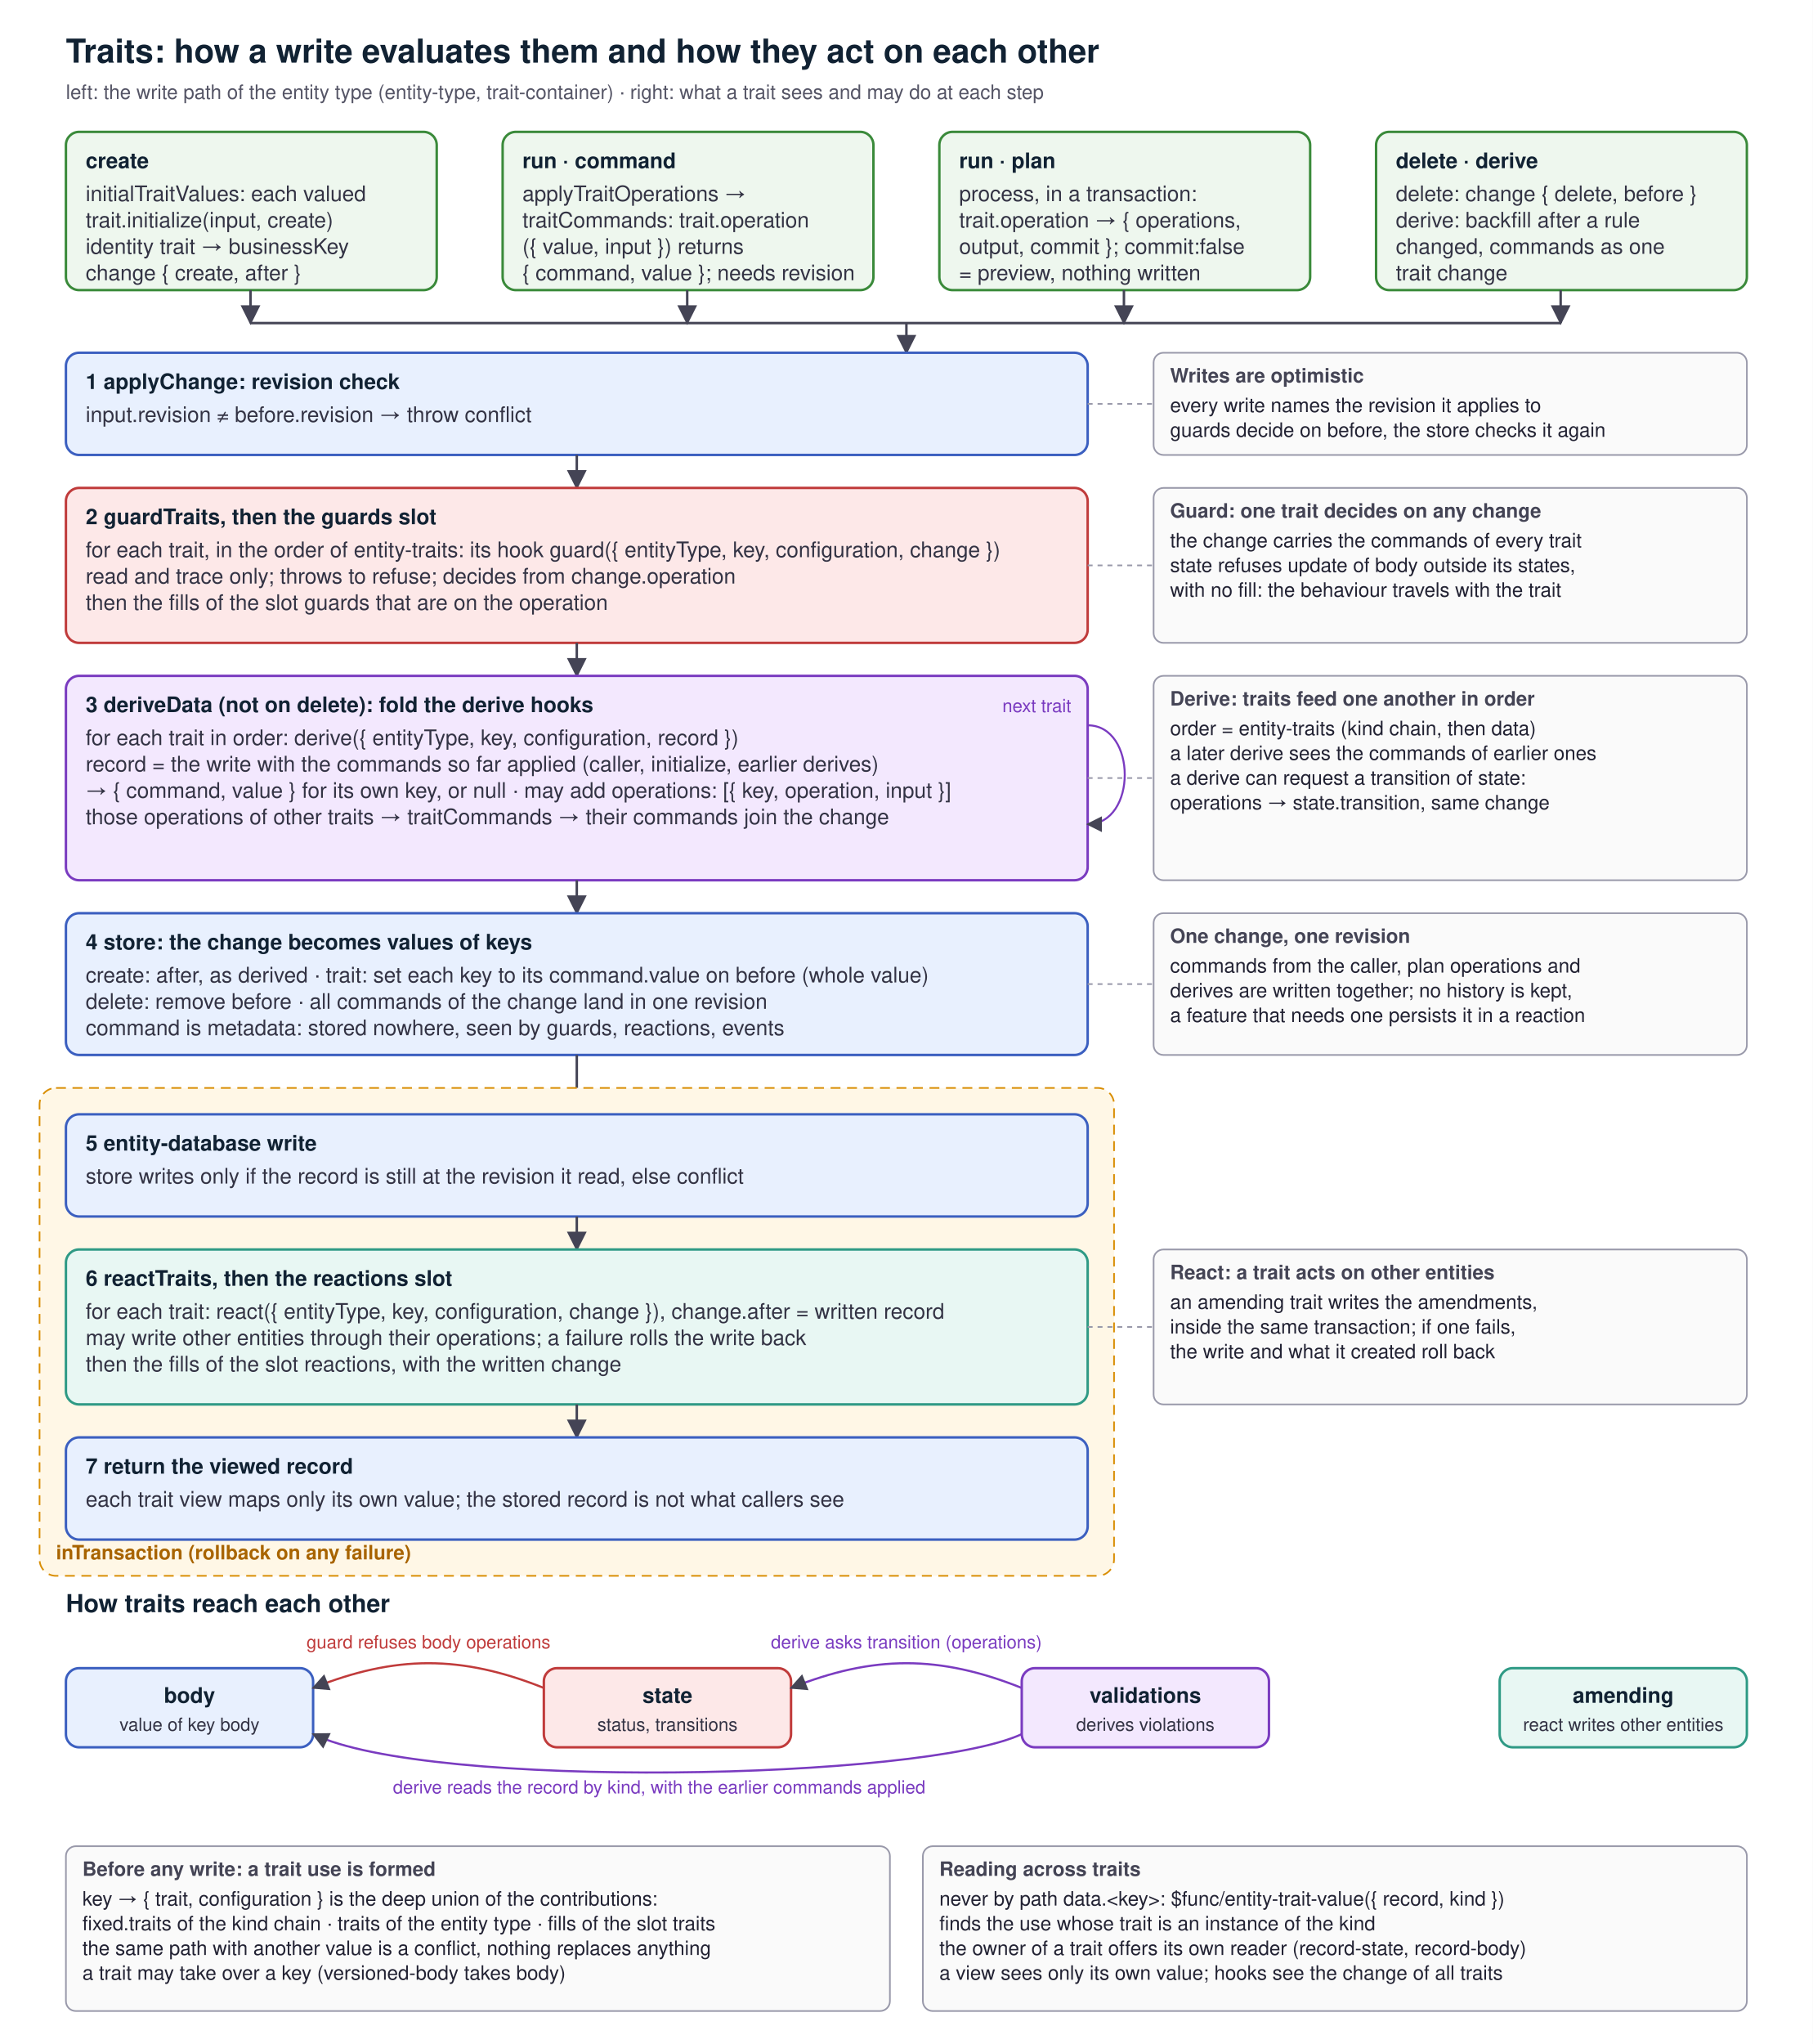
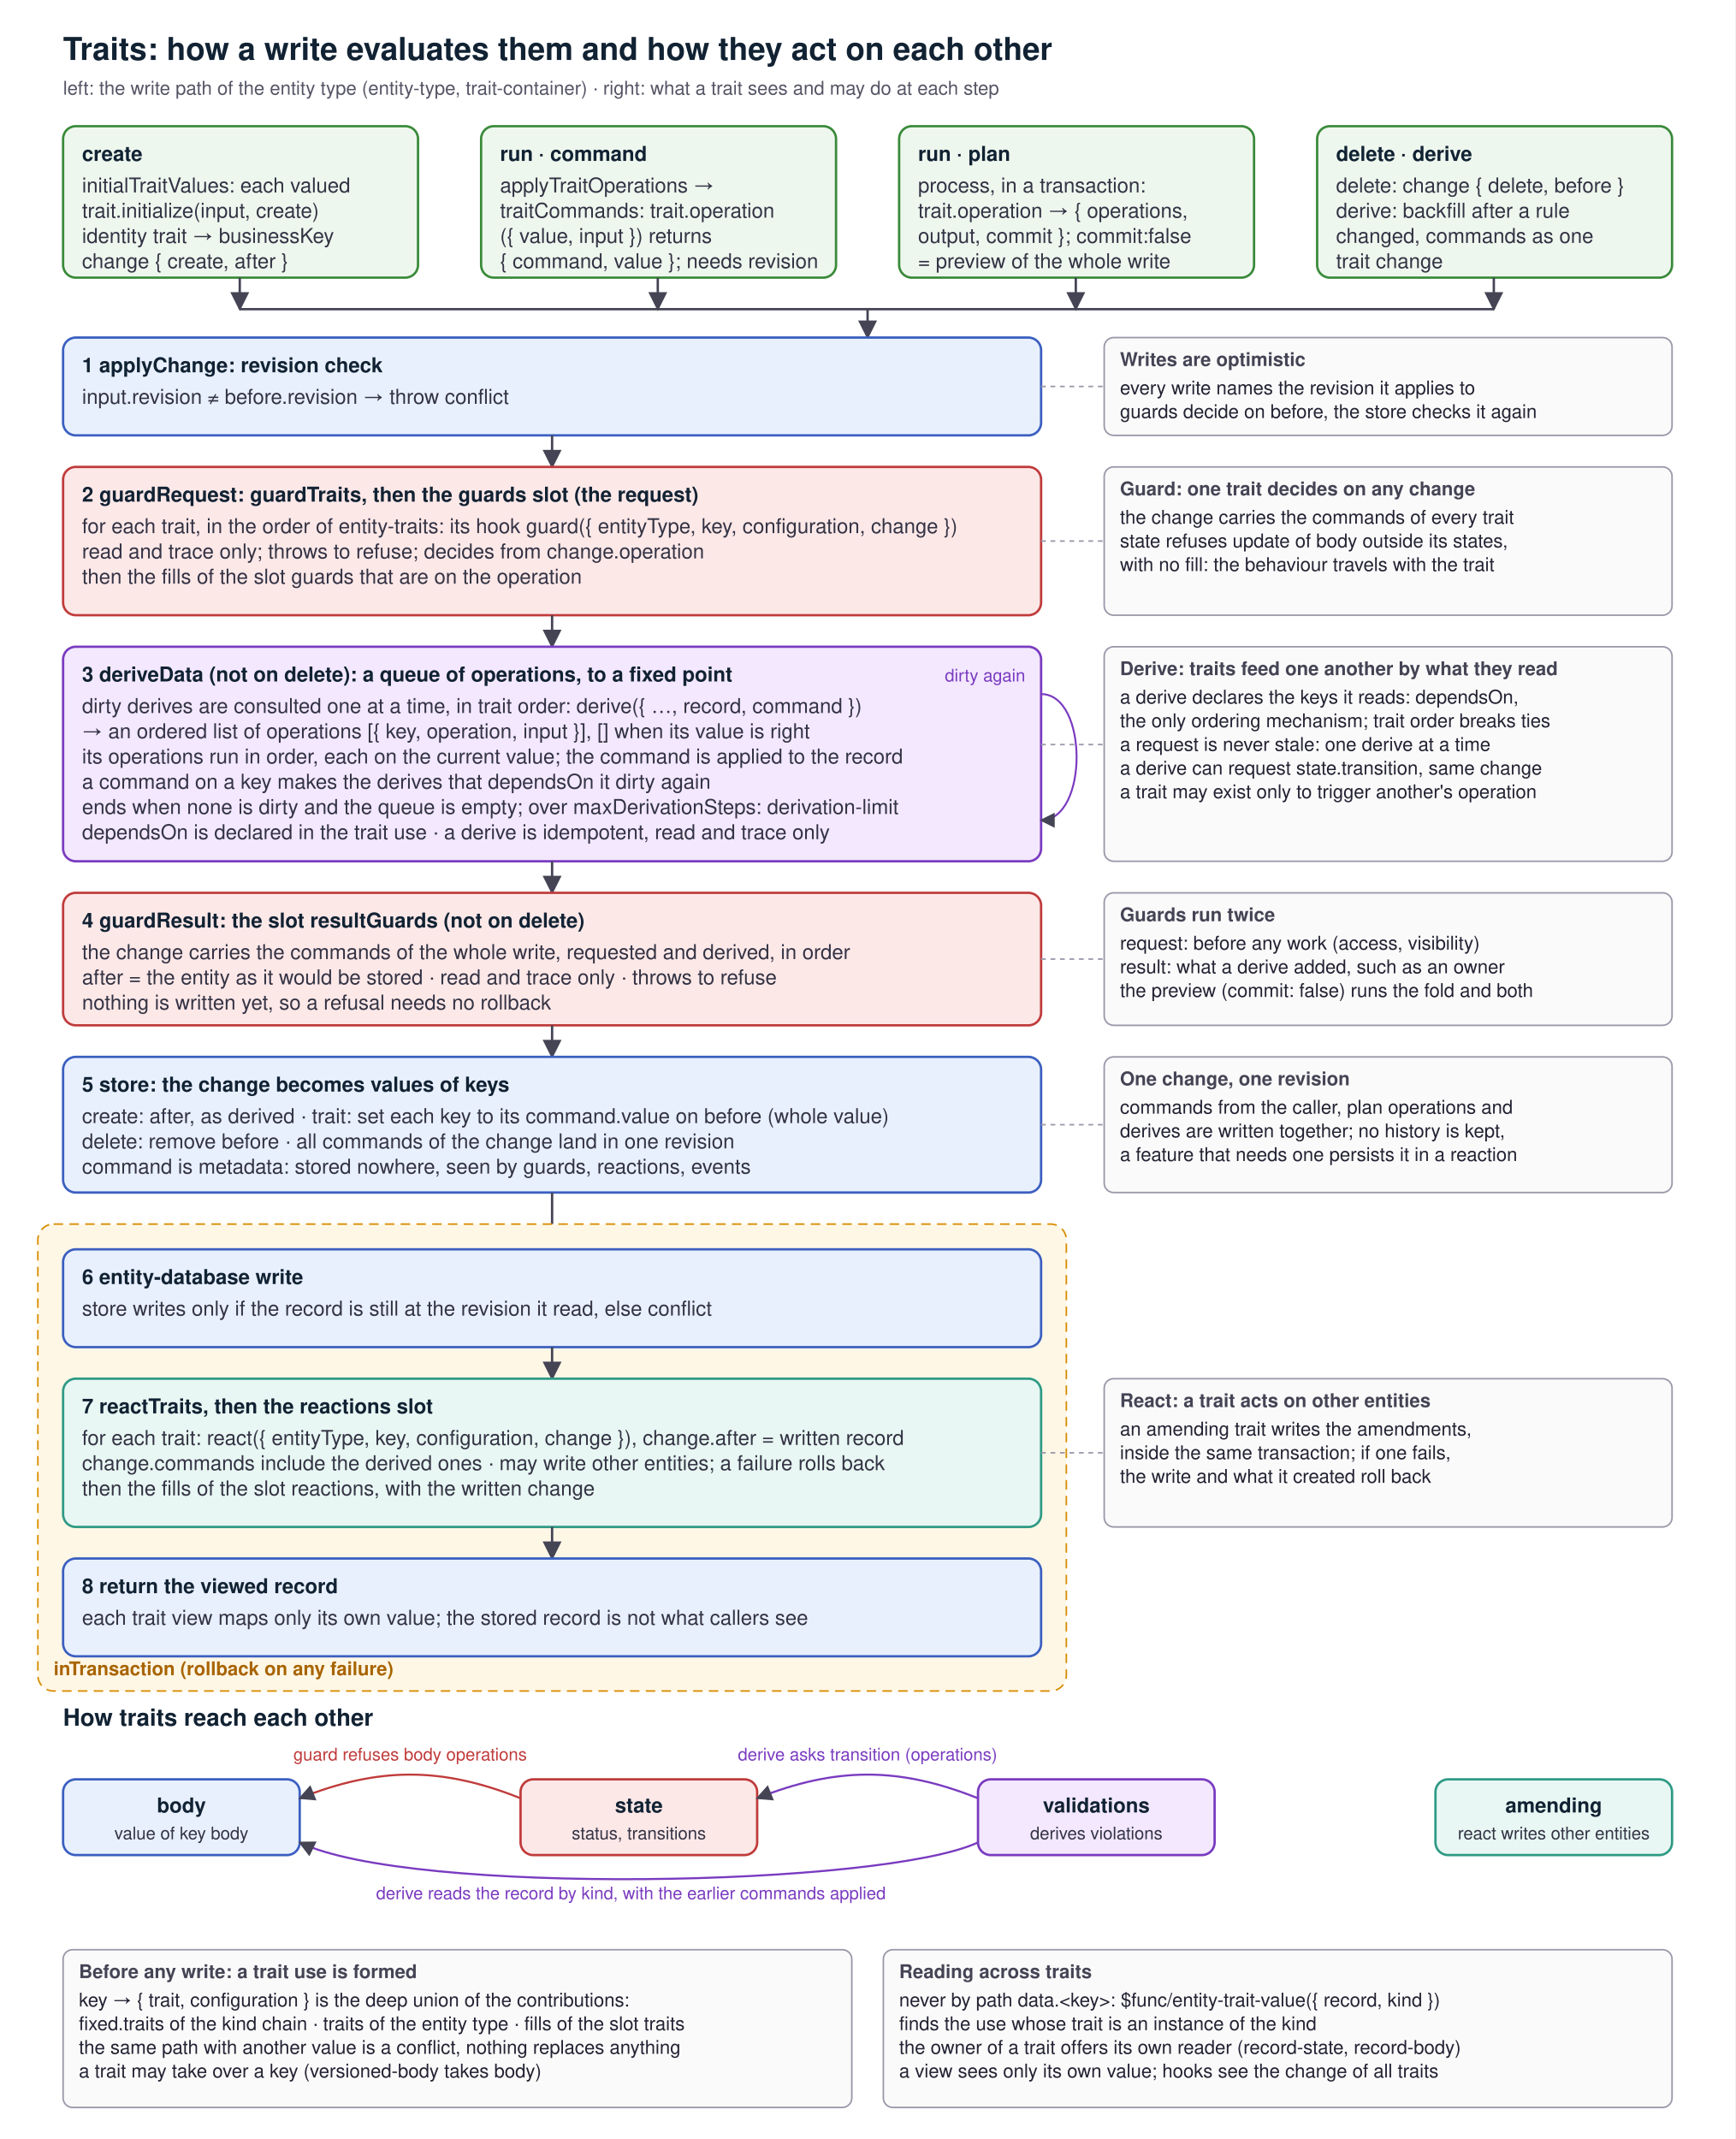
- <svg xmlns="http://www.w3.org/2000/svg" viewBox="0 0 1100 1240" font-family="Helvetica, Arial, sans-serif" font-size="13">
+ <svg xmlns="http://www.w3.org/2000/svg" viewBox="0 0 1100 1356" font-family="Helvetica, Arial, sans-serif" font-size="13">
  <defs>
    <marker id="a" viewBox="0 0 10 10" refX="9" refY="5" markerWidth="8" markerHeight="8" orient="auto">
      <path d="M0,0 L10,5 L0,10 z" fill="#445" />
    </marker>
  </defs>
  <rect width="100%" height="100%" fill="#fff" />
  <text x="40" y="38" font-size="20" fill="#123" font-weight="bold" text-anchor="start">Traits: how a write evaluates them and how they act on each other</text>
  <text x="40" y="60" font-size="12" fill="#556" font-weight="normal" text-anchor="start">left: the write path of the entity type (entity-type, trait-container) · right: what a trait sees and may do at each step</text>
  <rect x="40" y="80" width="225" height="96" rx="8" fill="#eef7ee" stroke="#3a8a3a" stroke-width="1.5" />
  <text x="52" y="102" font-weight="bold" fill="#123">create</text>
  <text x="52" y="122" fill="#334">initialTraitValues: each valued</text>
  <text x="52" y="138" fill="#334">trait.initialize(input, create)</text>
  <text x="52" y="154" fill="#334">identity trait → businessKey</text>
  <text x="52" y="170" fill="#334">change { create, after }</text>
  <rect x="305" y="80" width="225" height="96" rx="8" fill="#eef7ee" stroke="#3a8a3a" stroke-width="1.5" />
  <text x="317" y="102" font-weight="bold" fill="#123">run · command</text>
  <text x="317" y="122" fill="#334">applyTraitOperations →</text>
  <text x="317" y="138" fill="#334">traitCommands: trait.operation</text>
  <text x="317" y="154" fill="#334">({ value, input }) returns</text>
  <text x="317" y="170" fill="#334">{ command, value }; needs revision</text>
  <rect x="570" y="80" width="225" height="96" rx="8" fill="#eef7ee" stroke="#3a8a3a" stroke-width="1.5" />
  <text x="582" y="102" font-weight="bold" fill="#123">run · plan</text>
  <text x="582" y="122" fill="#334">process, in a transaction:</text>
  <text x="582" y="138" fill="#334">trait.operation → { operations,</text>
  <text x="582" y="154" fill="#334">output, commit }; commit:false</text>
-   <text x="582" y="170" fill="#334">= preview, nothing written</text>
+   <text x="582" y="170" fill="#334">= preview of the whole write</text>
  <rect x="835" y="80" width="225" height="96" rx="8" fill="#eef7ee" stroke="#3a8a3a" stroke-width="1.5" />
  <text x="847" y="102" font-weight="bold" fill="#123">delete · derive</text>
  <text x="847" y="122" fill="#334">delete: change { delete, before }</text>
  <text x="847" y="138" fill="#334">derive: backfill after a rule</text>
  <text x="847" y="154" fill="#334">changed, commands as one</text>
  <text x="847" y="170" fill="#334">trait change</text>
  <line x1="152" y1="176" x2="152" y2="196" stroke="#445" stroke-width="1.5" marker-end="url(#a)" />
  <line x1="417" y1="176" x2="417" y2="196" stroke="#445" stroke-width="1.5" marker-end="url(#a)" />
  <line x1="682" y1="176" x2="682" y2="196" stroke="#445" stroke-width="1.5" marker-end="url(#a)" />
  <line x1="947" y1="176" x2="947" y2="196" stroke="#445" stroke-width="1.5" marker-end="url(#a)" />
  <line x1="152" y1="196" x2="947" y2="196" stroke="#445" stroke-width="1.5" />
  <line x1="550" y1="196" x2="550" y2="214" stroke="#445" stroke-width="1.5" marker-end="url(#a)" />
  <rect x="40" y="214" width="620" height="62" rx="8" fill="#e8f0fe" stroke="#3b5fc0" stroke-width="1.5" />
  <text x="52" y="236" font-weight="bold" fill="#123">1  applyChange: revision check</text>
  <text x="52" y="256" fill="#334">input.revision ≠ before.revision → throw conflict</text>
  <line x1="350" y1="276" x2="350" y2="296" stroke="#445" stroke-width="1.5" marker-end="url(#a)" />
  <rect x="40" y="296" width="620" height="94" rx="8" fill="#fde8e8" stroke="#c03b3b" stroke-width="1.5" />
-   <text x="52" y="318" font-weight="bold" fill="#123">2  guardTraits, then the guards slot</text>
+   <text x="52" y="318" font-weight="bold" fill="#123">2  guardRequest: guardTraits, then the guards slot (the request)</text>
  <text x="52" y="338" fill="#334">for each trait, in the order of entity-traits: its hook guard({ entityType, key, configuration, change })</text>
  <text x="52" y="354" fill="#334">read and trace only; throws to refuse; decides from change.operation</text>
  <text x="52" y="370" fill="#334">then the fills of the slot guards that are on the operation</text>
  <line x1="350" y1="390" x2="350" y2="410" stroke="#445" stroke-width="1.5" marker-end="url(#a)" />
-   <rect x="40" y="410" width="620" height="124" rx="8" fill="#f3e8fe" stroke="#7a3bc0" stroke-width="1.5" />
-   <text x="52" y="432" font-weight="bold" fill="#123">3  deriveData (not on delete): fold the derive hooks</text>
-   <text x="52" y="452" fill="#334">for each trait in order: derive({ entityType, key, configuration, record })</text>
-   <text x="52" y="468" fill="#334">record = the write with the commands so far applied (caller, initialize, earlier derives)</text>
-   <text x="52" y="484" fill="#334">→ { command, value } for its own key, or null · may add operations: [{ key, operation, input }]</text>
-   <text x="52" y="500" fill="#334">those operations of other traits → traitCommands → their commands join the change</text>
-   <path d="M660,440 C690,440 690,500 660,500" fill="none" stroke="#7a3bc0" stroke-width="1.2" marker-end="url(#a)" />
-   <text x="650" y="432" font-size="11" fill="#7a3bc0" font-weight="normal" text-anchor="end">next trait</text>
-   <line x1="350" y1="534" x2="350" y2="554" stroke="#445" stroke-width="1.5" marker-end="url(#a)" />
-   <rect x="40" y="554" width="620" height="86" rx="8" fill="#e8f0fe" stroke="#3b5fc0" stroke-width="1.5" />
-   <text x="52" y="576" font-weight="bold" fill="#123">4  store: the change becomes values of keys</text>
-   <text x="52" y="596" fill="#334">create: after, as derived · trait: set each key to its command.value on before (whole value)</text>
-   <text x="52" y="612" fill="#334">delete: remove before · all commands of the change land in one revision</text>
-   <text x="52" y="628" fill="#334">command is metadata: stored nowhere, seen by guards, reactions, events</text>
-   <line x1="350" y1="640" x2="350" y2="660" stroke="#445" stroke-width="1.5" />
-   <line x1="350" y1="660" x2="350" y2="676" stroke="#445" stroke-width="1.5" marker-end="url(#a)" />
-   <rect x="24" y="660" width="652" height="296" rx="10" fill="#fff7e6" stroke="#d98e04" stroke-dasharray="6 4" />
-   <text x="34" y="946" font-size="12" fill="#a86400" font-weight="bold" text-anchor="start">inTransaction (rollback on any failure)</text>
-   <rect x="40" y="676" width="620" height="62" rx="8" fill="#e8f0fe" stroke="#3b5fc0" stroke-width="1.5" />
-   <text x="52" y="698" font-weight="bold" fill="#123">5  entity-database write</text>
-   <text x="52" y="718" fill="#334">store writes only if the record is still at the revision it read, else conflict</text>
-   <line x1="350" y1="738" x2="350" y2="758" stroke="#445" stroke-width="1.5" marker-end="url(#a)" />
-   <rect x="40" y="758" width="620" height="94" rx="8" fill="#e8f7f3" stroke="#2f9a85" stroke-width="1.5" />
-   <text x="52" y="780" font-weight="bold" fill="#123">6  reactTraits, then the reactions slot</text>
-   <text x="52" y="800" fill="#334">for each trait: react({ entityType, key, configuration, change }), change.after = written record</text>
-   <text x="52" y="816" fill="#334">may write other entities through their operations; a failure rolls the write back</text>
-   <text x="52" y="832" fill="#334">then the fills of the slot reactions, with the written change</text>
-   <line x1="350" y1="852" x2="350" y2="872" stroke="#445" stroke-width="1.5" marker-end="url(#a)" />
-   <rect x="40" y="872" width="620" height="62" rx="8" fill="#e8f0fe" stroke="#3b5fc0" stroke-width="1.5" />
-   <text x="52" y="894" font-weight="bold" fill="#123">7  return the viewed record</text>
-   <text x="52" y="914" fill="#334">each trait view maps only its own value; the stored record is not what callers see</text>
+   <rect x="40" y="410" width="620" height="136" rx="8" fill="#f3e8fe" stroke="#7a3bc0" stroke-width="1.5" />
+   <text x="52" y="432" font-weight="bold" fill="#123">3  deriveData (not on delete): a queue of operations, to a fixed point</text>
+   <text x="52" y="452" fill="#334">dirty derives are consulted one at a time, in trait order: derive({ …, record, command })</text>
+   <text x="52" y="468" fill="#334">→ an ordered list of operations [{ key, operation, input }], [] when its value is right</text>
+   <text x="52" y="484" fill="#334">its operations run in order, each on the current value; the command is applied to the record</text>
+   <text x="52" y="500" fill="#334">a command on a key makes the derives that dependsOn it dirty again</text>
+   <text x="52" y="516" fill="#334">ends when none is dirty and the queue is empty; over maxDerivationSteps: derivation-limit</text>
+   <text x="52" y="532" fill="#334">dependsOn is declared in the trait use · a derive is idempotent, read and trace only</text>
+   <path d="M660,440 C690,440 690,520 660,520" fill="none" stroke="#7a3bc0" stroke-width="1.2" marker-end="url(#a)" />
+   <text x="650" y="432" font-size="11" fill="#7a3bc0" font-weight="normal" text-anchor="end">dirty again</text>
+   <line x1="350" y1="546" x2="350" y2="566" stroke="#445" stroke-width="1.5" marker-end="url(#a)" />
+   <rect x="40" y="566" width="620" height="84" rx="8" fill="#fde8e8" stroke="#c03b3b" stroke-width="1.5" />
+   <text x="52" y="588" font-weight="bold" fill="#123">4  guardResult: the slot resultGuards (not on delete)</text>
+   <text x="52" y="608" fill="#334">the change carries the commands of the whole write, requested and derived, in order</text>
+   <text x="52" y="624" fill="#334">after = the entity as it would be stored · read and trace only · throws to refuse</text>
+   <text x="52" y="640" fill="#334">nothing is written yet, so a refusal needs no rollback</text>
+   <line x1="350" y1="650" x2="350" y2="670" stroke="#445" stroke-width="1.5" marker-end="url(#a)" />
+   <rect x="40" y="670" width="620" height="86" rx="8" fill="#e8f0fe" stroke="#3b5fc0" stroke-width="1.5" />
+   <text x="52" y="692" font-weight="bold" fill="#123">5  store: the change becomes values of keys</text>
+   <text x="52" y="712" fill="#334">create: after, as derived · trait: set each key to its command.value on before (whole value)</text>
+   <text x="52" y="728" fill="#334">delete: remove before · all commands of the change land in one revision</text>
+   <text x="52" y="744" fill="#334">command is metadata: stored nowhere, seen by guards, reactions, events</text>
+   <line x1="350" y1="756" x2="350" y2="776" stroke="#445" stroke-width="1.5" />
+   <line x1="350" y1="776" x2="350" y2="792" stroke="#445" stroke-width="1.5" marker-end="url(#a)" />
+   <rect x="24" y="776" width="652" height="296" rx="10" fill="#fff7e6" stroke="#d98e04" stroke-dasharray="6 4" />
+   <text x="34" y="1062" font-size="12" fill="#a86400" font-weight="bold" text-anchor="start">inTransaction (rollback on any failure)</text>
+   <rect x="40" y="792" width="620" height="62" rx="8" fill="#e8f0fe" stroke="#3b5fc0" stroke-width="1.5" />
+   <text x="52" y="814" font-weight="bold" fill="#123">6  entity-database write</text>
+   <text x="52" y="834" fill="#334">store writes only if the record is still at the revision it read, else conflict</text>
+   <line x1="350" y1="854" x2="350" y2="874" stroke="#445" stroke-width="1.5" marker-end="url(#a)" />
+   <rect x="40" y="874" width="620" height="94" rx="8" fill="#e8f7f3" stroke="#2f9a85" stroke-width="1.5" />
+   <text x="52" y="896" font-weight="bold" fill="#123">7  reactTraits, then the reactions slot</text>
+   <text x="52" y="916" fill="#334">for each trait: react({ entityType, key, configuration, change }), change.after = written record</text>
+   <text x="52" y="932" fill="#334">change.commands include the derived ones · may write other entities; a failure rolls back</text>
+   <text x="52" y="948" fill="#334">then the fills of the slot reactions, with the written change</text>
+   <line x1="350" y1="968" x2="350" y2="988" stroke="#445" stroke-width="1.5" marker-end="url(#a)" />
+   <rect x="40" y="988" width="620" height="62" rx="8" fill="#e8f0fe" stroke="#3b5fc0" stroke-width="1.5" />
+   <text x="52" y="1010" font-weight="bold" fill="#123">8  return the viewed record</text>
+   <text x="52" y="1030" fill="#334">each trait view maps only its own value; the stored record is not what callers see</text>
  <rect x="700" y="214" width="360" height="62" rx="6" fill="#fafafa" stroke="#99a" />
  <text x="710" y="232" font-weight="bold" fill="#445" font-size="12">Writes are optimistic</text>
  <text x="710" y="250" fill="#223" font-size="12">every write names the revision it applies to</text>
  <text x="710" y="265" fill="#223" font-size="12">guards decide on before, the store checks it again</text>
  <line x1="660" y1="245" x2="700" y2="245" stroke="#99a" stroke-dasharray="3 3" />
  <rect x="700" y="296" width="360" height="94" rx="6" fill="#fafafa" stroke="#99a" />
  <text x="710" y="314" font-weight="bold" fill="#445" font-size="12">Guard: one trait decides on any change</text>
  <text x="710" y="332" fill="#223" font-size="12">the change carries the commands of every trait</text>
  <text x="710" y="347" fill="#223" font-size="12">state refuses update of body outside its states,</text>
  <text x="710" y="362" fill="#223" font-size="12">with no fill: the behaviour travels with the trait</text>
  <line x1="660" y1="343" x2="700" y2="343" stroke="#99a" stroke-dasharray="3 3" />
-   <rect x="700" y="410" width="360" height="124" rx="6" fill="#fafafa" stroke="#99a" />
-   <text x="710" y="428" font-weight="bold" fill="#445" font-size="12">Derive: traits feed one another in order</text>
-   <text x="710" y="446" fill="#223" font-size="12">order = entity-traits (kind chain, then data)</text>
-   <text x="710" y="461" fill="#223" font-size="12">a later derive sees the commands of earlier ones</text>
-   <text x="710" y="476" fill="#223" font-size="12">a derive can request a transition of state:</text>
-   <text x="710" y="491" fill="#223" font-size="12">operations → state.transition, same change</text>
+   <rect x="700" y="410" width="360" height="136" rx="6" fill="#fafafa" stroke="#99a" />
+   <text x="710" y="428" font-weight="bold" fill="#445" font-size="12">Derive: traits feed one another by what they read</text>
+   <text x="710" y="446" fill="#223" font-size="12">a derive declares the keys it reads: dependsOn,</text>
+   <text x="710" y="461" fill="#223" font-size="12">the only ordering mechanism; trait order breaks ties</text>
+   <text x="710" y="476" fill="#223" font-size="12">a request is never stale: one derive at a time</text>
+   <text x="710" y="491" fill="#223" font-size="12">a derive can request state.transition, same change</text>
+   <text x="710" y="506" fill="#223" font-size="12">a trait may exist only to trigger another's operation</text>
  <line x1="660" y1="472" x2="700" y2="472" stroke="#99a" stroke-dasharray="3 3" />
-   <rect x="700" y="554" width="360" height="86" rx="6" fill="#fafafa" stroke="#99a" />
-   <text x="710" y="572" font-weight="bold" fill="#445" font-size="12">One change, one revision</text>
-   <text x="710" y="590" fill="#223" font-size="12">commands from the caller, plan operations and</text>
-   <text x="710" y="605" fill="#223" font-size="12">derives are written together; no history is kept,</text>
-   <text x="710" y="620" fill="#223" font-size="12">a feature that needs one persists it in a reaction</text>
-   <line x1="660" y1="597" x2="700" y2="597" stroke="#99a" stroke-dasharray="3 3" />
-   <rect x="700" y="758" width="360" height="94" rx="6" fill="#fafafa" stroke="#99a" />
-   <text x="710" y="776" font-weight="bold" fill="#445" font-size="12">React: a trait acts on other entities</text>
-   <text x="710" y="794" fill="#223" font-size="12">an amending trait writes the amendments,</text>
-   <text x="710" y="809" fill="#223" font-size="12">inside the same transaction; if one fails,</text>
-   <text x="710" y="824" fill="#223" font-size="12">the write and what it created roll back</text>
-   <line x1="660" y1="805" x2="700" y2="805" stroke="#99a" stroke-dasharray="3 3" />
-   <text x="40" y="978" font-size="15" fill="#123" font-weight="bold" text-anchor="start">How traits reach each other</text>
-   <rect x="40" y="1012" width="150" height="48" rx="8" fill="#e8f0fe" stroke="#3b5fc0" stroke-width="1.5" />
-   <text x="115" y="1033" font-size="13" fill="#123" font-weight="bold" text-anchor="middle">body</text>
-   <text x="115" y="1050" font-size="11" fill="#334" font-weight="normal" text-anchor="middle">value of key body</text>
-   <rect x="330" y="1012" width="150" height="48" rx="8" fill="#fde8e8" stroke="#c03b3b" stroke-width="1.5" />
-   <text x="405" y="1033" font-size="13" fill="#123" font-weight="bold" text-anchor="middle">state</text>
-   <text x="405" y="1050" font-size="11" fill="#334" font-weight="normal" text-anchor="middle">status, transitions</text>
-   <rect x="620" y="1012" width="150" height="48" rx="8" fill="#f3e8fe" stroke="#7a3bc0" stroke-width="1.5" />
-   <text x="695" y="1033" font-size="13" fill="#123" font-weight="bold" text-anchor="middle">validations</text>
-   <text x="695" y="1050" font-size="11" fill="#334" font-weight="normal" text-anchor="middle">derives violations</text>
-   <rect x="910" y="1012" width="150" height="48" rx="8" fill="#e8f7f3" stroke="#2f9a85" stroke-width="1.5" />
-   <text x="985" y="1033" font-size="13" fill="#123" font-weight="bold" text-anchor="middle">amending</text>
-   <text x="985" y="1050" font-size="11" fill="#334" font-weight="normal" text-anchor="middle">react writes other entities</text>
-   <path d="M330,1024 C280,1004 240,1004 190,1024" fill="none" stroke="#c03b3b" stroke-width="1.3" marker-end="url(#a)" />
-   <text x="260" y="1000" font-size="11" fill="#c03b3b" font-weight="normal" text-anchor="middle">guard refuses body operations</text>
-   <path d="M620,1024 C570,1004 530,1004 480,1024" fill="none" stroke="#7a3bc0" stroke-width="1.3" marker-end="url(#a)" />
-   <text x="550" y="1000" font-size="11" fill="#7a3bc0" font-weight="normal" text-anchor="middle">derive asks transition (operations)</text>
-   <path d="M620,1052 C560,1080 260,1086 190,1052" fill="none" stroke="#7a3bc0" stroke-width="1.3" marker-end="url(#a)" />
-   <text x="400" y="1088" font-size="11" fill="#7a3bc0" font-weight="normal" text-anchor="middle">derive reads the record by kind, with the earlier commands applied</text>
-   <rect x="40" y="1120" width="500" height="100" rx="6" fill="#fafafa" stroke="#99a" />
-   <text x="50" y="1138" font-weight="bold" fill="#445" font-size="12">Before any write: a trait use is formed</text>
-   <text x="50" y="1156" fill="#223" font-size="12">key → { trait, configuration } is the deep union of the contributions:</text>
-   <text x="50" y="1171" fill="#223" font-size="12">fixed.traits of the kind chain · traits of the entity type · fills of the slot traits</text>
-   <text x="50" y="1186" fill="#223" font-size="12">the same path with another value is a conflict, nothing replaces anything</text>
-   <text x="50" y="1201" fill="#223" font-size="12">a trait may take over a key (versioned-body takes body)</text>
-   <rect x="560" y="1120" width="500" height="100" rx="6" fill="#fafafa" stroke="#99a" />
-   <text x="570" y="1138" font-weight="bold" fill="#445" font-size="12">Reading across traits</text>
-   <text x="570" y="1156" fill="#223" font-size="12">never by path data.&lt;key&gt;: $func/entity-trait-value({ record, kind })</text>
-   <text x="570" y="1171" fill="#223" font-size="12">finds the use whose trait is an instance of the kind</text>
-   <text x="570" y="1186" fill="#223" font-size="12">the owner of a trait offers its own reader (record-state, record-body)</text>
-   <text x="570" y="1201" fill="#223" font-size="12">a view sees only its own value; hooks see the change of all traits</text>
+   <rect x="700" y="566" width="360" height="84" rx="6" fill="#fafafa" stroke="#99a" />
+   <text x="710" y="584" font-weight="bold" fill="#445" font-size="12">Guards run twice</text>
+   <text x="710" y="602" fill="#223" font-size="12">request: before any work (access, visibility)</text>
+   <text x="710" y="617" fill="#223" font-size="12">result: what a derive added, such as an owner</text>
+   <text x="710" y="632" fill="#223" font-size="12">the preview (commit: false) runs the fold and both</text>
+   <line x1="660" y1="608" x2="700" y2="608" stroke="#99a" stroke-dasharray="3 3" />
+   <rect x="700" y="670" width="360" height="86" rx="6" fill="#fafafa" stroke="#99a" />
+   <text x="710" y="688" font-weight="bold" fill="#445" font-size="12">One change, one revision</text>
+   <text x="710" y="706" fill="#223" font-size="12">commands from the caller, plan operations and</text>
+   <text x="710" y="721" fill="#223" font-size="12">derives are written together; no history is kept,</text>
+   <text x="710" y="736" fill="#223" font-size="12">a feature that needs one persists it in a reaction</text>
+   <line x1="660" y1="713" x2="700" y2="713" stroke="#99a" stroke-dasharray="3 3" />
+   <rect x="700" y="874" width="360" height="94" rx="6" fill="#fafafa" stroke="#99a" />
+   <text x="710" y="892" font-weight="bold" fill="#445" font-size="12">React: a trait acts on other entities</text>
+   <text x="710" y="910" fill="#223" font-size="12">an amending trait writes the amendments,</text>
+   <text x="710" y="925" fill="#223" font-size="12">inside the same transaction; if one fails,</text>
+   <text x="710" y="940" fill="#223" font-size="12">the write and what it created roll back</text>
+   <line x1="660" y1="921" x2="700" y2="921" stroke="#99a" stroke-dasharray="3 3" />
+   <text x="40" y="1094" font-size="15" fill="#123" font-weight="bold" text-anchor="start">How traits reach each other</text>
+   <rect x="40" y="1128" width="150" height="48" rx="8" fill="#e8f0fe" stroke="#3b5fc0" stroke-width="1.5" />
+   <text x="115" y="1149" font-size="13" fill="#123" font-weight="bold" text-anchor="middle">body</text>
+   <text x="115" y="1166" font-size="11" fill="#334" font-weight="normal" text-anchor="middle">value of key body</text>
+   <rect x="330" y="1128" width="150" height="48" rx="8" fill="#fde8e8" stroke="#c03b3b" stroke-width="1.5" />
+   <text x="405" y="1149" font-size="13" fill="#123" font-weight="bold" text-anchor="middle">state</text>
+   <text x="405" y="1166" font-size="11" fill="#334" font-weight="normal" text-anchor="middle">status, transitions</text>
+   <rect x="620" y="1128" width="150" height="48" rx="8" fill="#f3e8fe" stroke="#7a3bc0" stroke-width="1.5" />
+   <text x="695" y="1149" font-size="13" fill="#123" font-weight="bold" text-anchor="middle">validations</text>
+   <text x="695" y="1166" font-size="11" fill="#334" font-weight="normal" text-anchor="middle">derives violations</text>
+   <rect x="910" y="1128" width="150" height="48" rx="8" fill="#e8f7f3" stroke="#2f9a85" stroke-width="1.5" />
+   <text x="985" y="1149" font-size="13" fill="#123" font-weight="bold" text-anchor="middle">amending</text>
+   <text x="985" y="1166" font-size="11" fill="#334" font-weight="normal" text-anchor="middle">react writes other entities</text>
+   <path d="M330,1140 C280,1120 240,1120 190,1140" fill="none" stroke="#c03b3b" stroke-width="1.3" marker-end="url(#a)" />
+   <text x="260" y="1116" font-size="11" fill="#c03b3b" font-weight="normal" text-anchor="middle">guard refuses body operations</text>
+   <path d="M620,1140 C570,1120 530,1120 480,1140" fill="none" stroke="#7a3bc0" stroke-width="1.3" marker-end="url(#a)" />
+   <text x="550" y="1116" font-size="11" fill="#7a3bc0" font-weight="normal" text-anchor="middle">derive asks transition (operations)</text>
+   <path d="M620,1168 C560,1196 260,1202 190,1168" fill="none" stroke="#7a3bc0" stroke-width="1.3" marker-end="url(#a)" />
+   <text x="400" y="1204" font-size="11" fill="#7a3bc0" font-weight="normal" text-anchor="middle">derive reads the record by kind, with the earlier commands applied</text>
+   <rect x="40" y="1236" width="500" height="100" rx="6" fill="#fafafa" stroke="#99a" />
+   <text x="50" y="1254" font-weight="bold" fill="#445" font-size="12">Before any write: a trait use is formed</text>
+   <text x="50" y="1272" fill="#223" font-size="12">key → { trait, configuration } is the deep union of the contributions:</text>
+   <text x="50" y="1287" fill="#223" font-size="12">fixed.traits of the kind chain · traits of the entity type · fills of the slot traits</text>
+   <text x="50" y="1302" fill="#223" font-size="12">the same path with another value is a conflict, nothing replaces anything</text>
+   <text x="50" y="1317" fill="#223" font-size="12">a trait may take over a key (versioned-body takes body)</text>
+   <rect x="560" y="1236" width="500" height="100" rx="6" fill="#fafafa" stroke="#99a" />
+   <text x="570" y="1254" font-weight="bold" fill="#445" font-size="12">Reading across traits</text>
+   <text x="570" y="1272" fill="#223" font-size="12">never by path data.&lt;key&gt;: $func/entity-trait-value({ record, kind })</text>
+   <text x="570" y="1287" fill="#223" font-size="12">finds the use whose trait is an instance of the kind</text>
+   <text x="570" y="1302" fill="#223" font-size="12">the owner of a trait offers its own reader (record-state, record-body)</text>
+   <text x="570" y="1317" fill="#223" font-size="12">a view sees only its own value; hooks see the change of all traits</text>
</svg>
